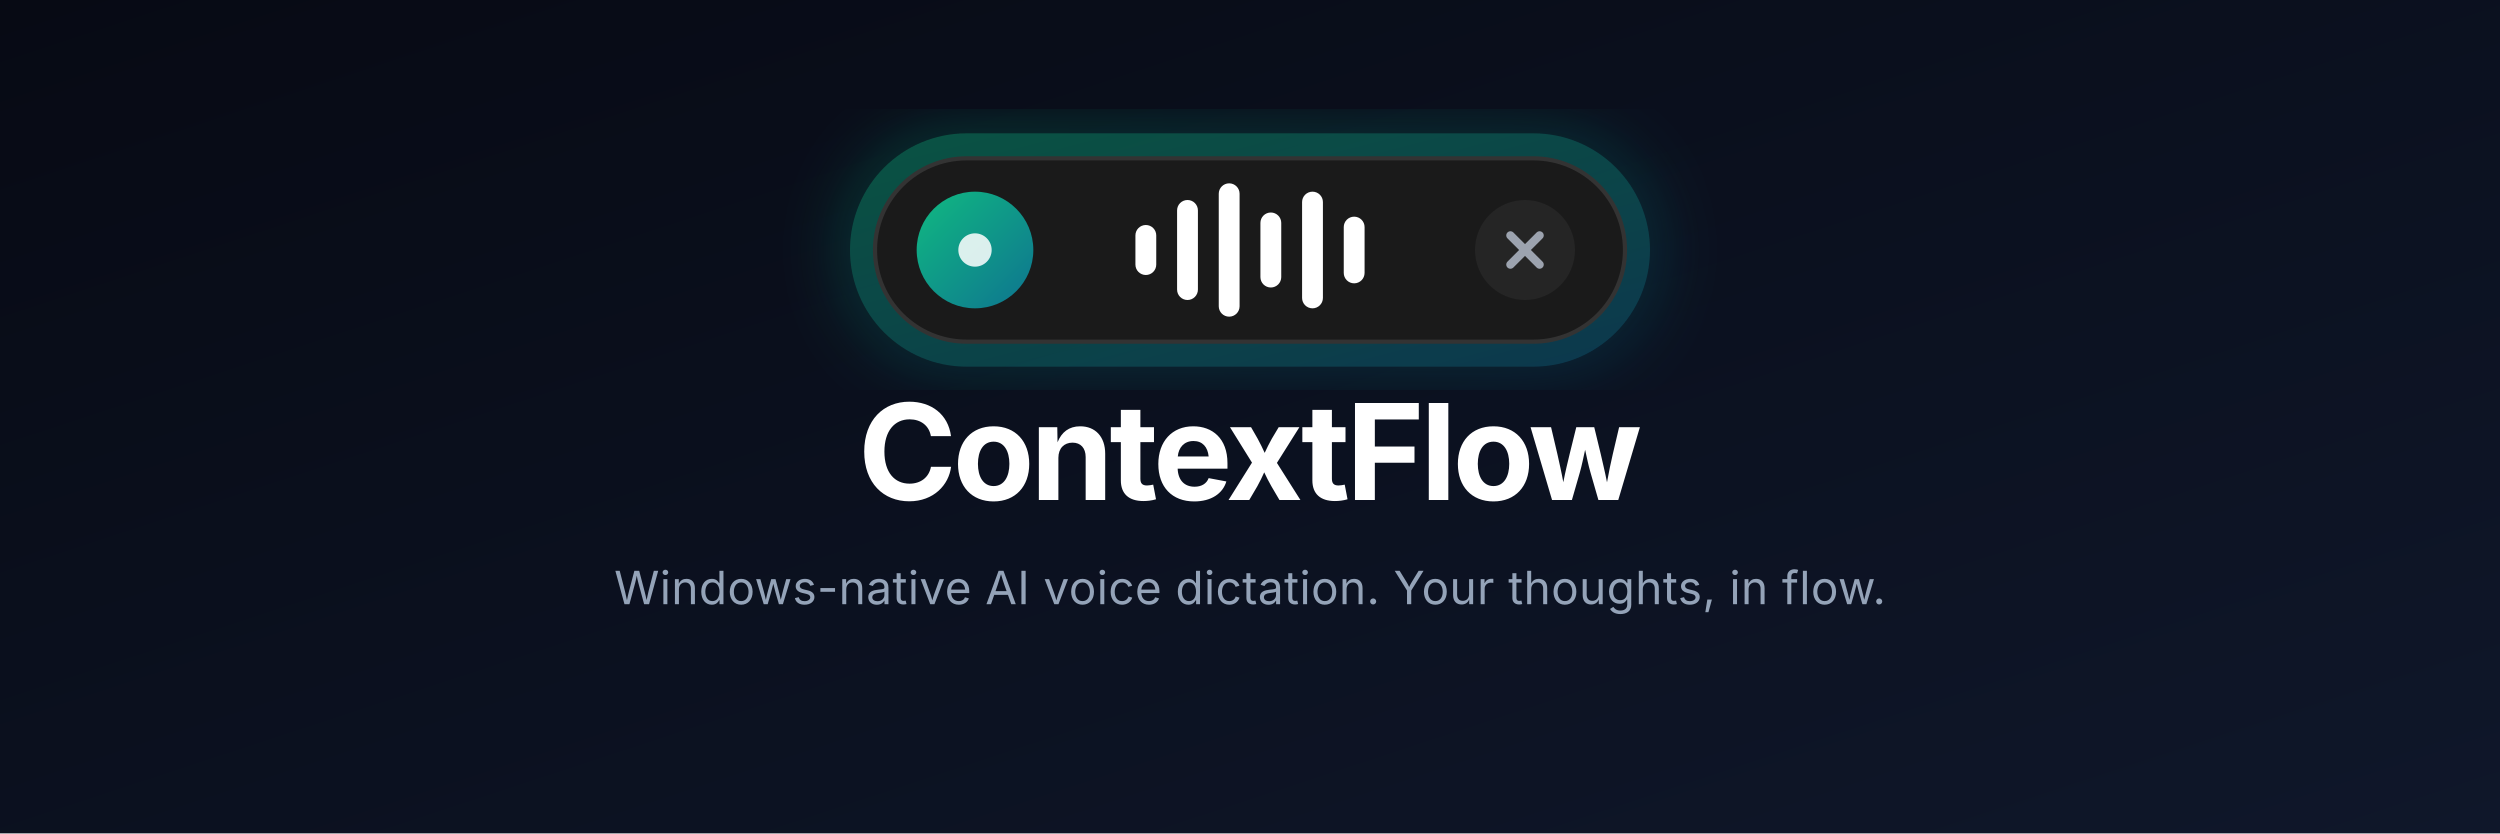
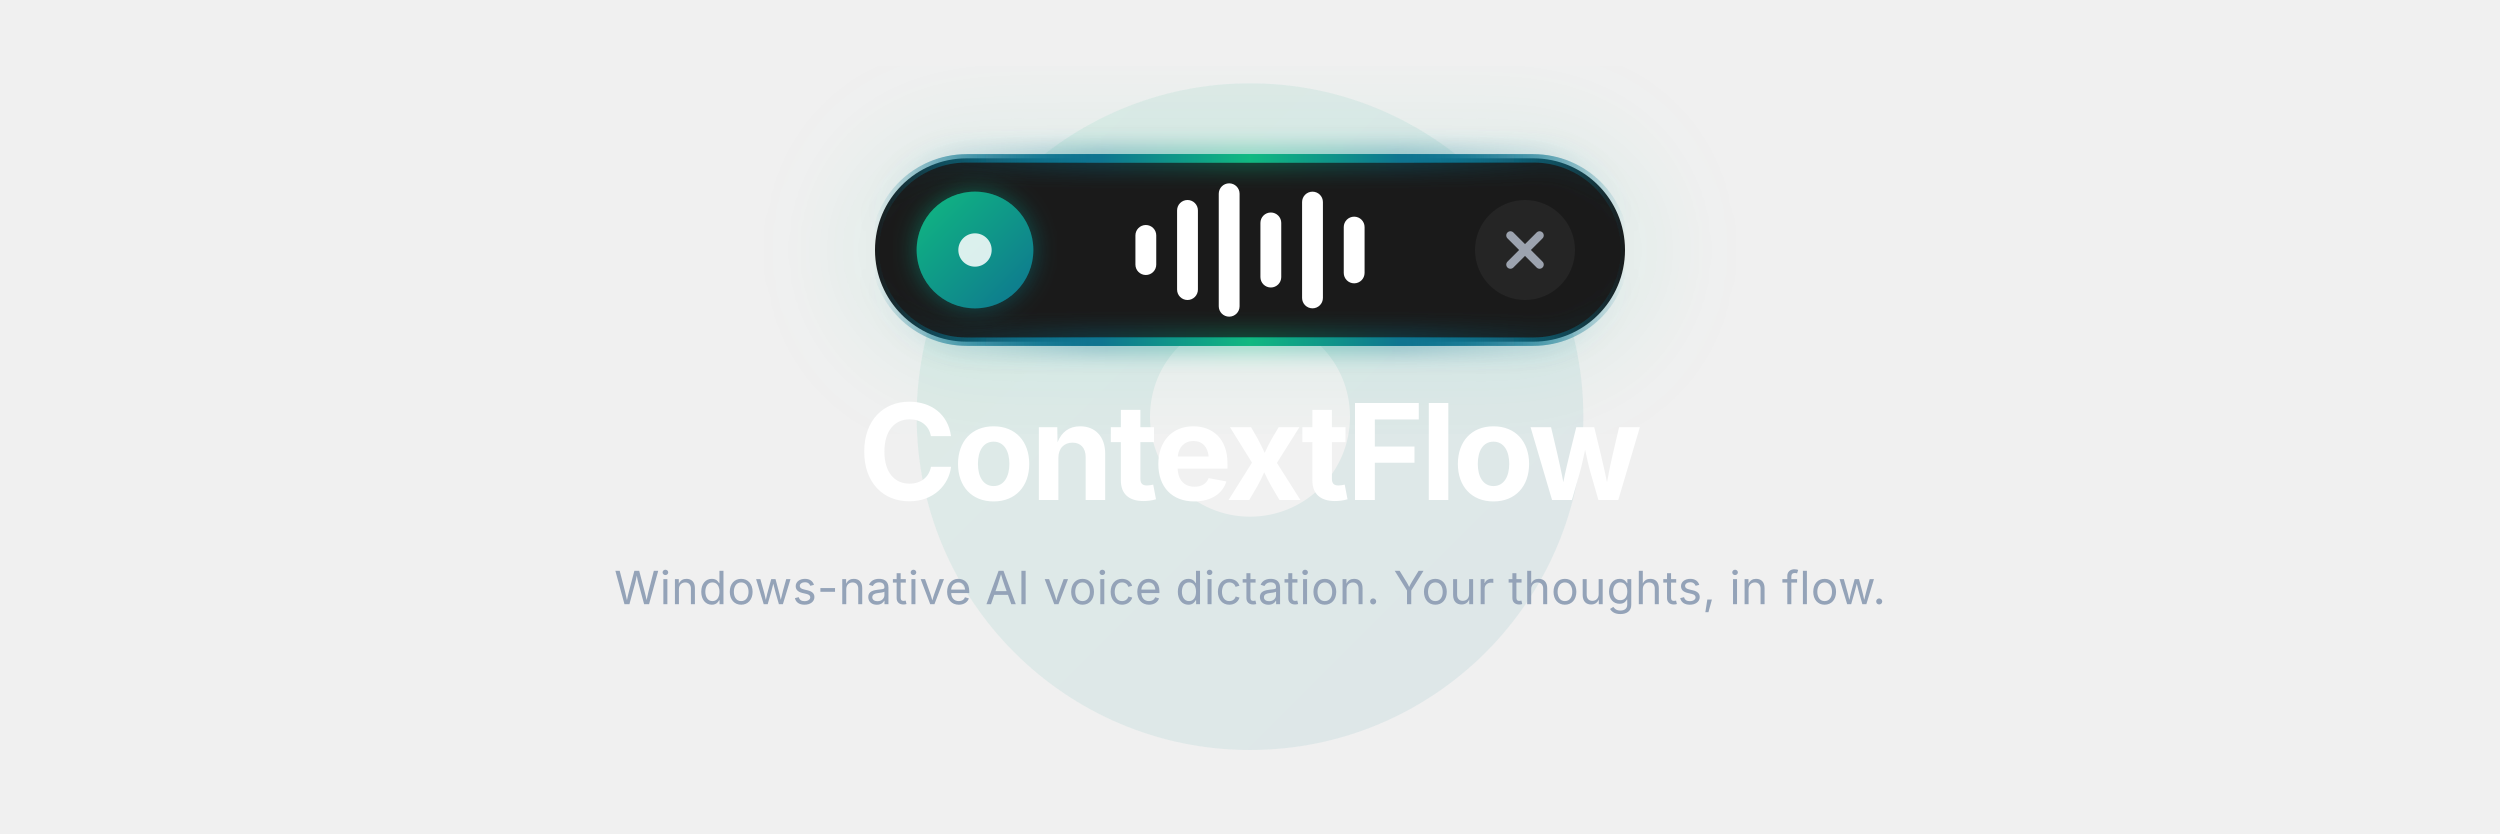
<svg xmlns="http://www.w3.org/2000/svg" viewBox="0 0 1200 400" fill="none">
  <defs>
+     <style>
+       .text-title { fill: #ffffff; }
+       .text-sub { fill: #94a3b8; }
+       @media (prefers-color-scheme: light) {
+         .text-title { fill: #0f172a; }
+         .text-sub { fill: #475569; }
+       }
+     </style>
    <linearGradient id="brand" x1="0" y1="0" x2="1" y2="1">
      <stop offset="0%" stop-color="#10b981" />
      <stop offset="100%" stop-color="#0e7490" />
    </linearGradient>
-     <linearGradient id="bg" x1="0" y1="0" x2="1" y2="1">
-       <stop offset="0%" stop-color="#070a14" />
-       <stop offset="100%" stop-color="#0f172a" />
+     <linearGradient id="borderGradient" x1="0" y1="0" x2="1" y2="0">
+       <stop offset="0%" stop-color="#0e7490" stop-opacity="0" />
+       <stop offset="30%" stop-color="#0e7490" />
+       <stop offset="50%" stop-color="#10b981" />
+       <stop offset="70%" stop-color="#0e7490" />
+       <stop offset="100%" stop-color="#0e7490" stop-opacity="0" />
    </linearGradient>
-     <filter id="glow" x="-20%" y="-20%" width="140%" height="140%">
-       <feGaussianBlur stdDeviation="16" result="blur" />
+     <filter id="glowInner" x="-20%" y="-20%" width="140%" height="140%">
+       <feGaussianBlur stdDeviation="6" result="blur" />
      <feComposite in="SourceGraphic" in2="blur" operator="over" />
    </filter>
+     <filter id="glowOuter" x="-50%" y="-50%" width="200%" height="200%">
+       <feGaussianBlur stdDeviation="24" result="blur" />
+     </filter>
  </defs>
-   <rect width="1200" height="400" fill="url(#bg)" />
+   <g transform="translate(600, 200)" opacity="0.08">
+     <circle cx="0" cy="0" r="160" fill="url(#brand)" />
+     <circle cx="0" cy="0" r="48" fill="white" />
+   </g>
  <g transform="translate(600, 180)">
    <g transform="translate(0, -60)">
-       <rect x="-184" y="-48" width="368" height="96" rx="48" fill="none" stroke="url(#brand)" stroke-width="16" opacity="0.4" filter="url(#glow)" />
-       <rect x="-180" y="-44" width="360" height="88" rx="44" fill="#1a1a1a" stroke="#333" stroke-width="2" />
+       <rect x="-180" y="-44" width="360" height="88" rx="44" fill="none" stroke="#10b981" stroke-width="8" opacity="0.3" filter="url(#glowOuter)" />
+       <rect x="-180" y="-44" width="360" height="88" rx="44" fill="#1a1a1a" />
+       <rect x="-180" y="-44" width="360" height="88" rx="44" fill="none" stroke="url(#borderGradient)" stroke-width="4" filter="url(#glowInner)" />
+       <rect x="-180" y="-44" width="360" height="88" rx="44" fill="none" stroke="url(#borderGradient)" stroke-width="4" />
      <g transform="translate(-132, 0)">
+         <circle cx="0" cy="0" r="28" fill="url(#brand)" opacity="0.5" filter="url(#glowInner)" />
        <circle cx="0" cy="0" r="28" fill="url(#brand)" />
        <circle cx="0" cy="0" r="8" fill="white" fill-opacity="0.85" />
      </g>
      <rect x="-55" y="-12" width="10" height="24" rx="5" fill="white" />
      <rect x="-35" y="-24" width="10" height="48" rx="5" fill="white" />
      <rect x="-15" y="-32" width="10" height="64" rx="5" fill="white" />
      <rect x="5" y="-18" width="10" height="36" rx="5" fill="white" />
      <rect x="25" y="-28" width="10" height="56" rx="5" fill="white" />
      <rect x="45" y="-16" width="10" height="32" rx="5" fill="white" />
      <g transform="translate(132, 0)">
        <circle cx="0" cy="0" r="24" fill="white" fill-opacity="0.05" />
        <path d="M-7 -7 L7 7 M7 -7 L-7 7" stroke="#9ca3af" stroke-width="4" stroke-linecap="round" />
      </g>
    </g>
-     <text x="0" y="60" text-anchor="middle" font-family="system-ui, -apple-system, sans-serif" font-size="64" font-weight="700" fill="white" letter-spacing="-0.03em">
+     <text x="0" y="60" text-anchor="middle" font-family="system-ui, -apple-system, sans-serif" font-size="64" font-weight="700" class="text-title" letter-spacing="-0.03em">
      ContextFlow
    </text>
-     <text x="0" y="110" text-anchor="middle" font-family="system-ui, -apple-system, sans-serif" font-size="22" fill="#94a3b8" font-weight="400" letter-spacing="0.01em">
+     <text x="0" y="110" text-anchor="middle" font-family="system-ui, -apple-system, sans-serif" font-size="22" class="text-sub" font-weight="400" letter-spacing="0.01em">
      Windows-native AI voice dictation. Your thoughts, in flow.
    </text>
  </g>
</svg>
